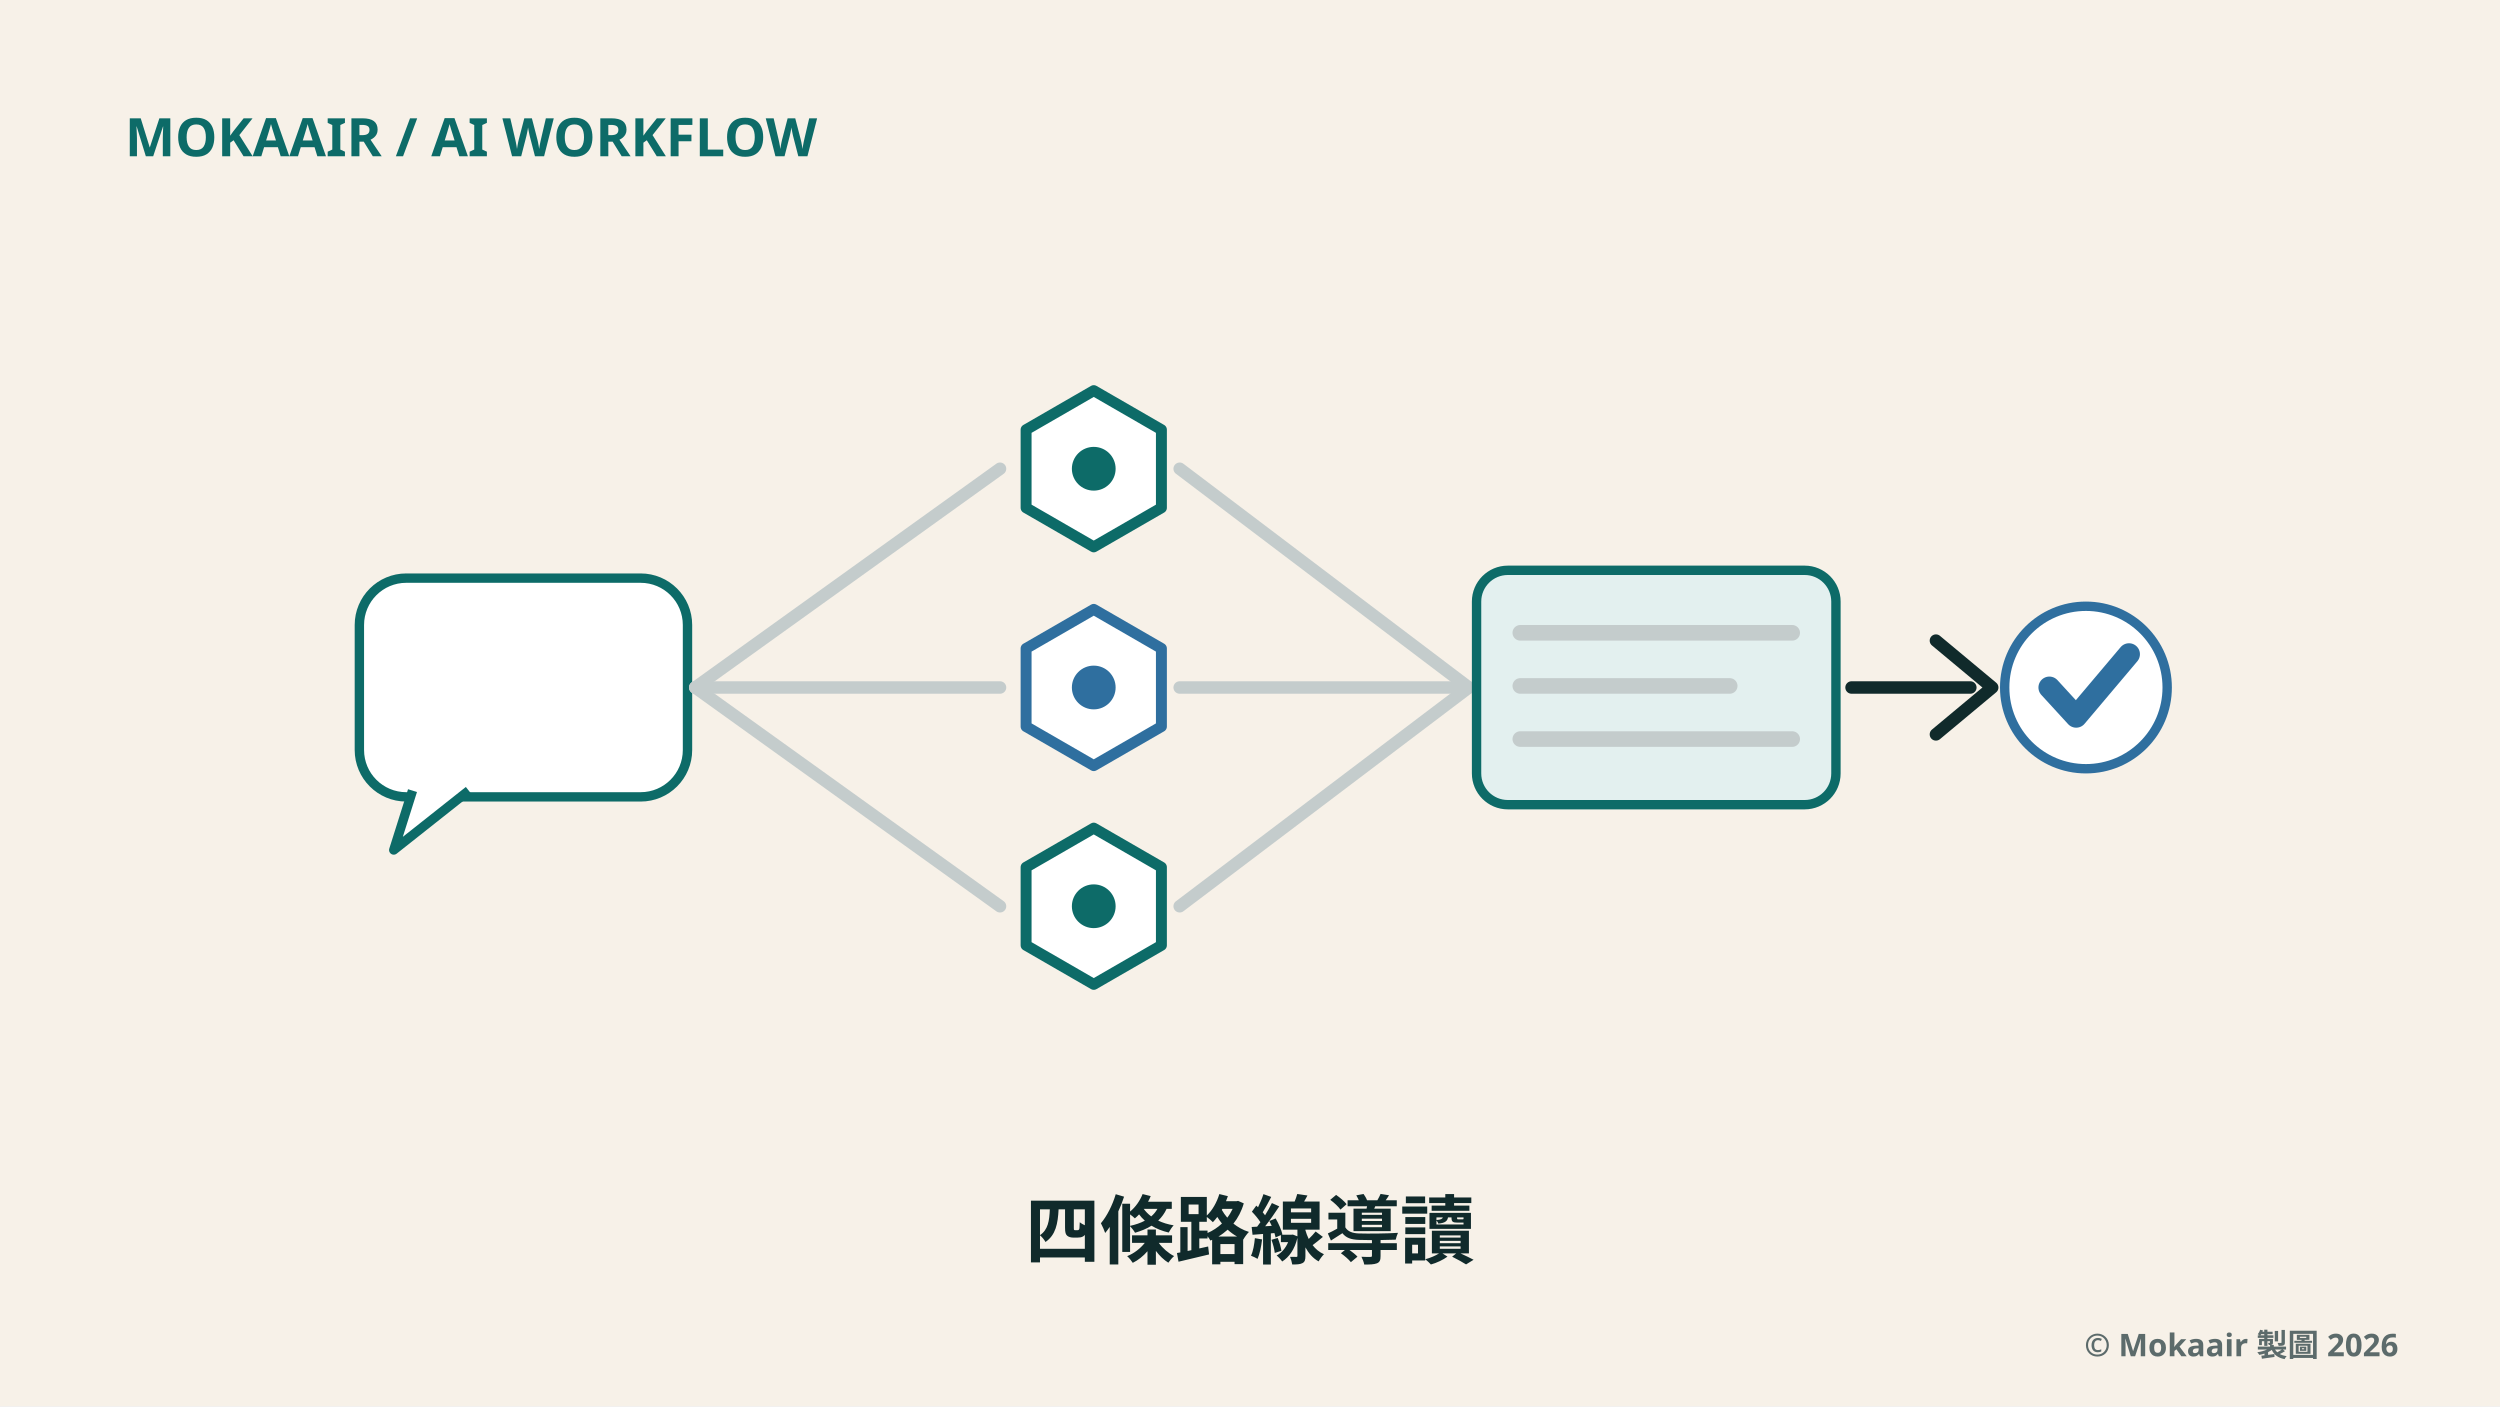
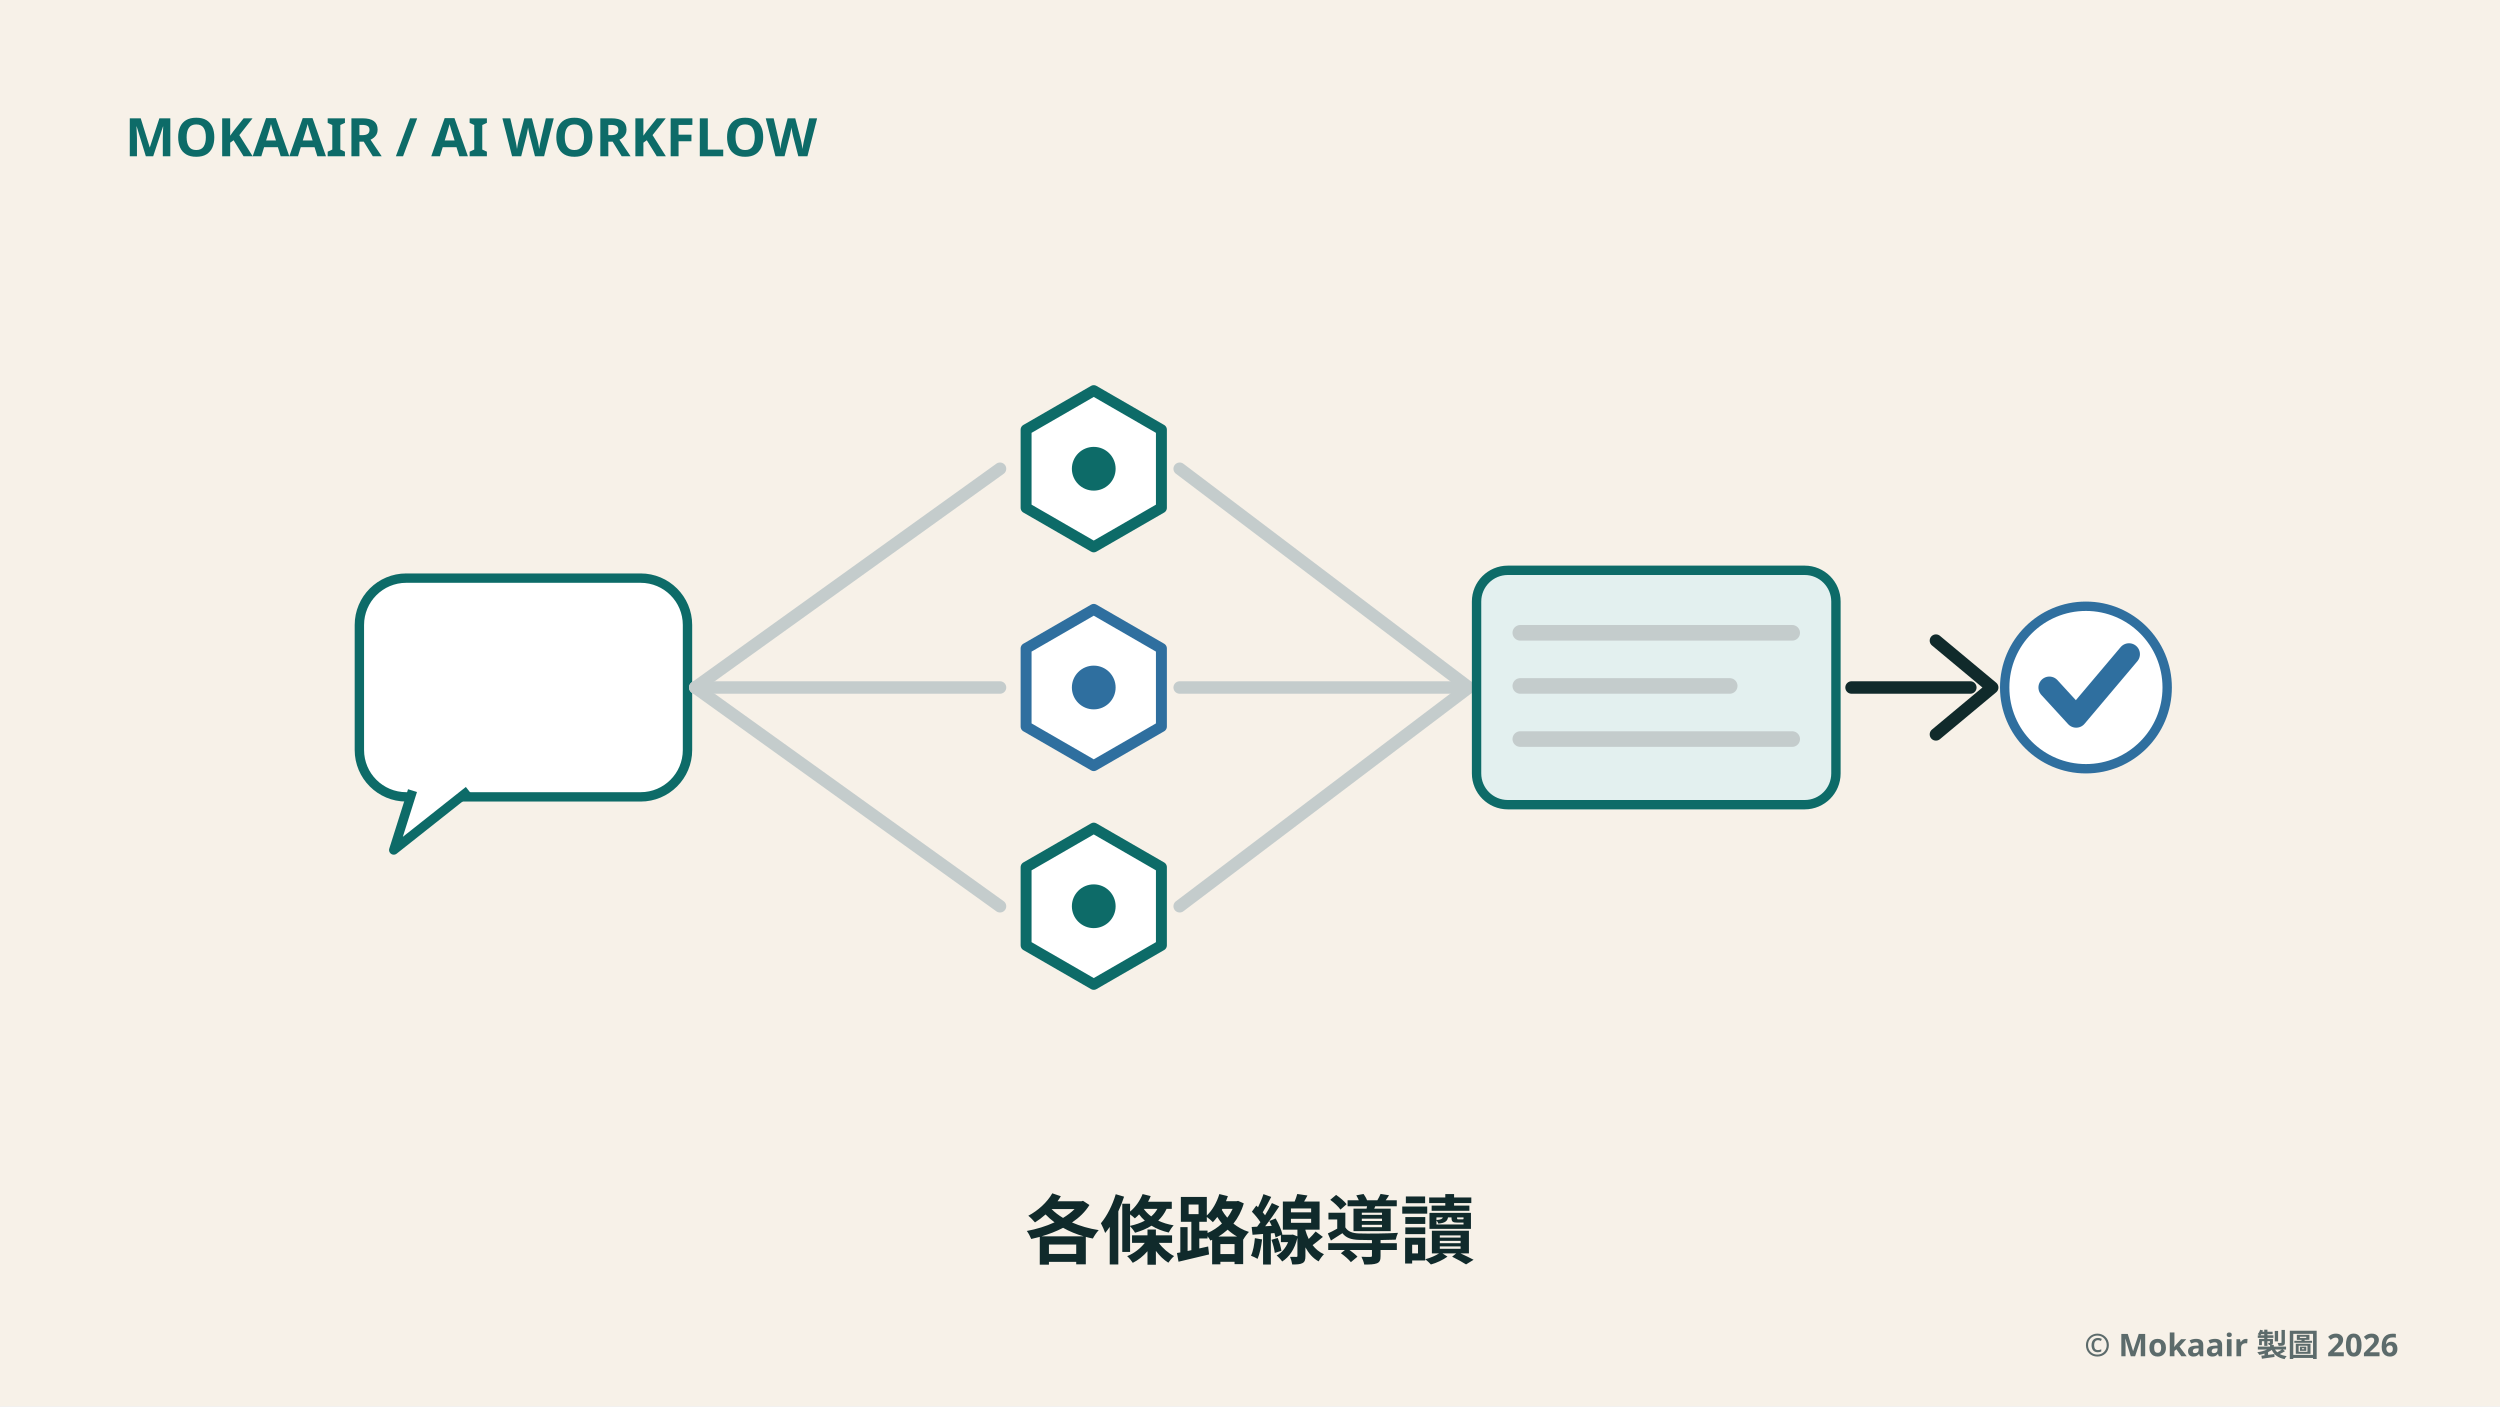
<svg xmlns="http://www.w3.org/2000/svg" viewBox="0 0 1600 900" width="1600" height="900" role="img" aria-labelledby="title desc" font-family="'Microsoft JhengHei','Noto Sans TC',sans-serif">
  <rect width="1600" height="900" fill="#F7F1E8" />
  <text x="80" y="100" font-size="34" font-weight="600" fill="#0D6B68" text-anchor="start">MOKAAIR  /  AI WORKFLOW</text>
  <rect x="230" y="370" width="210" height="140" rx="30" fill="#FFFFFF" stroke="#0D6B68" stroke-width="6" />
  <path d="M264 506 L252 544 L300 506" fill="#FFFFFF" stroke="#0D6B68" stroke-width="6" stroke-linejoin="round" />
  <path d="M445 440 L640 300" fill="none" stroke="#C4CCCC" stroke-width="8" stroke-linecap="round" />
  <path d="M755 300 L940 440" fill="none" stroke="#C4CCCC" stroke-width="8" stroke-linecap="round" />
  <polygon points="743.3,325.0 700,350 656.7,325.0 656.7,275.0 700,250 743.3,275.0" fill="#FFFFFF" stroke="#0D6B68" stroke-width="7" stroke-linejoin="round" />
  <circle cx="700" cy="300" r="14" fill="#0D6B68" stroke="none" stroke-width="6" />
  <path d="M445 440 L640 440" fill="none" stroke="#C4CCCC" stroke-width="8" stroke-linecap="round" />
  <path d="M755 440 L940 440" fill="none" stroke="#C4CCCC" stroke-width="8" stroke-linecap="round" />
  <polygon points="743.3,465.0 700,490 656.7,465.0 656.7,415.0 700,390 743.3,415.0" fill="#FFFFFF" stroke="#2F6F9F" stroke-width="7" stroke-linejoin="round" />
  <circle cx="700" cy="440" r="14" fill="#2F6F9F" stroke="none" stroke-width="6" />
  <path d="M445 440 L640 580" fill="none" stroke="#C4CCCC" stroke-width="8" stroke-linecap="round" />
  <path d="M755 580 L940 440" fill="none" stroke="#C4CCCC" stroke-width="8" stroke-linecap="round" />
  <polygon points="743.3,605.0 700,630 656.7,605.0 656.7,555.0 700,530 743.3,555.0" fill="#FFFFFF" stroke="#0D6B68" stroke-width="7" stroke-linejoin="round" />
  <circle cx="700" cy="580" r="14" fill="#0D6B68" stroke="none" stroke-width="6" />
  <rect x="945" y="365" width="230" height="150" rx="20" fill="#E3F0EF" stroke="#0D6B68" stroke-width="6" />
  <path d="M973 405 L1147 405" fill="none" stroke="#C4CCCC" stroke-width="10" stroke-linecap="round" />
  <path d="M973 439 L1107 439" fill="none" stroke="#C4CCCC" stroke-width="10" stroke-linecap="round" />
  <path d="M973 473 L1147 473" fill="none" stroke="#C4CCCC" stroke-width="10" stroke-linecap="round" />
  <path d="M1185 440 L1261 440" fill="none" stroke="#102A2B" stroke-width="8" stroke-linecap="round" />
  <path d="M1239 410 L1275 440 L1239 470" fill="none" stroke="#102A2B" stroke-width="8" stroke-linecap="round" stroke-linejoin="round" />
  <circle cx="1335" cy="440" r="52" fill="#FFFFFF" stroke="#2F6F9F" stroke-width="6" />
  <path d="M1311.6 440 l17.16 18.72 l33.8 -40.04" stroke="#2F6F9F" fill="none" stroke-width="14" stroke-linecap="round" stroke-linejoin="round" />
-   <text x="800" y="805" font-size="48" font-weight="600" fill="#102A2B" text-anchor="middle">四條路線導讀</text>
+   <text x="800" y="805" font-size="48" font-weight="600" fill="#102A2B" text-anchor="middle">各條路線導讀</text>
  <text x="1535" y="868" font-size="20" font-weight="600" fill="#5C6B6B" text-anchor="end">© Mokaair 製圖 2026</text>
</svg>
